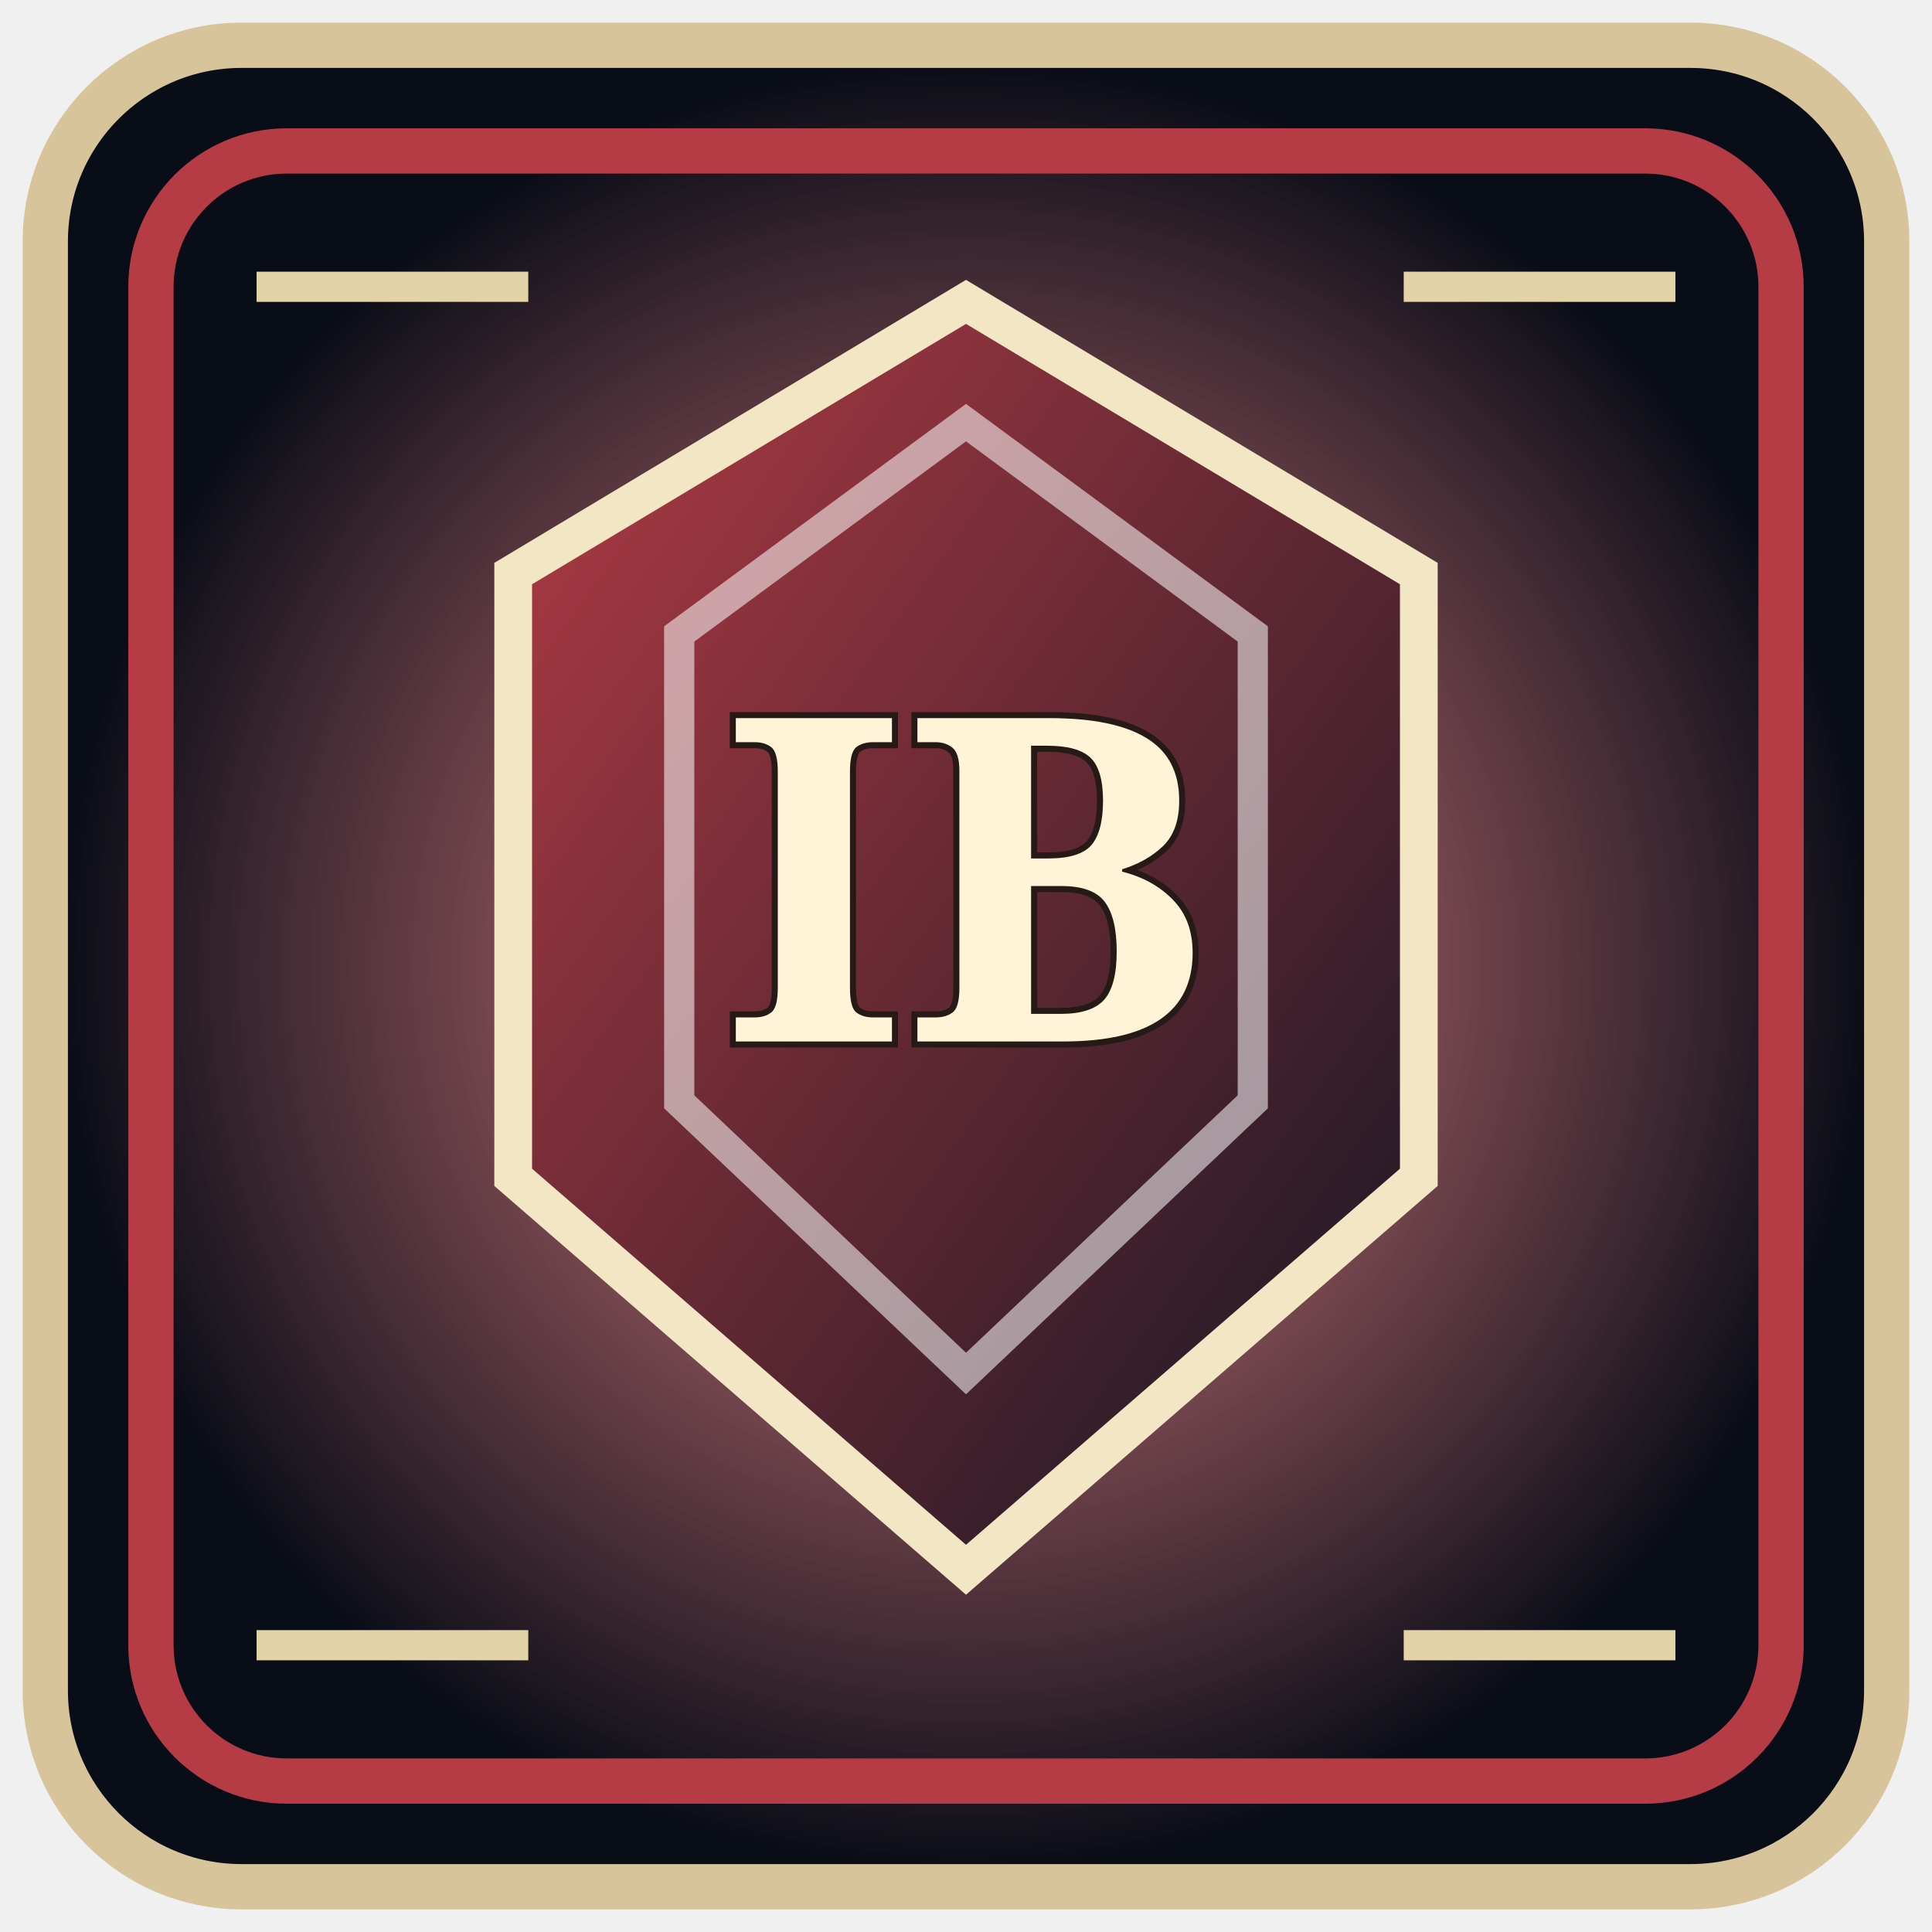
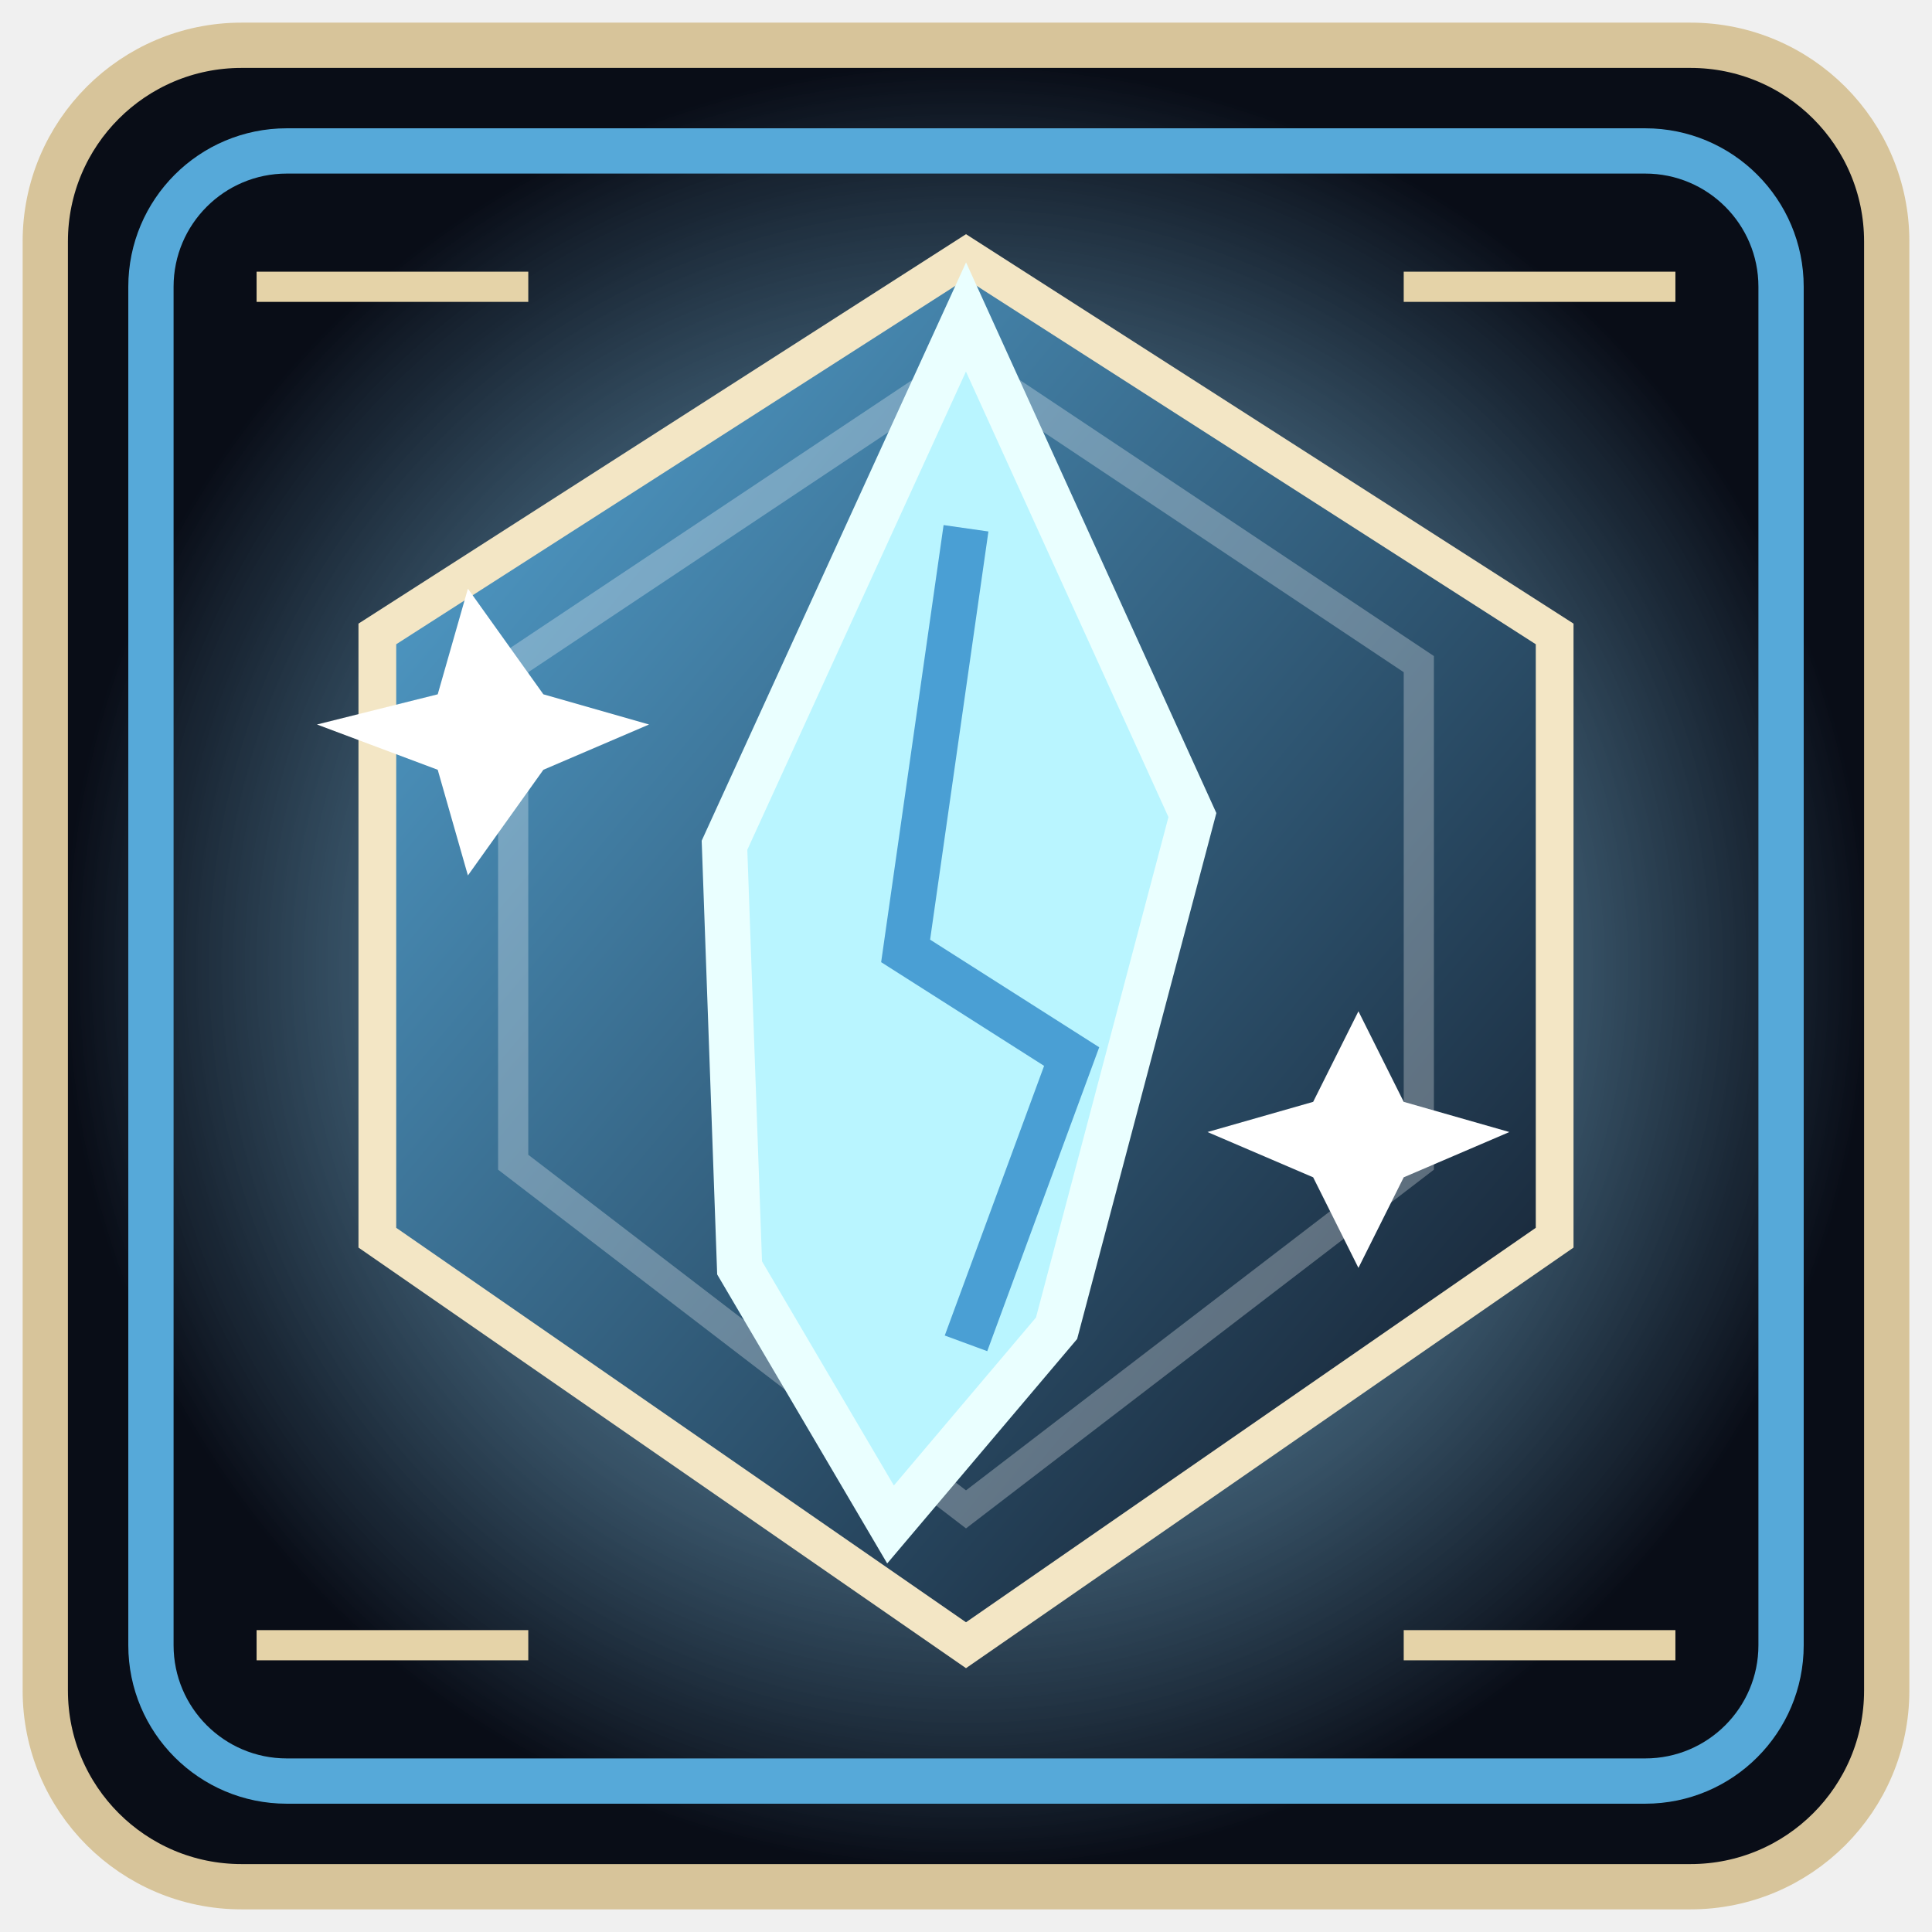
<svg xmlns="http://www.w3.org/2000/svg" width="128" height="128" viewBox="0 0 128 128">
  <defs>
-     <linearGradient id="g" x1="0" y1="0" x2="1" y2="1">
-       <stop stop-color="#b53c45" />
+     <linearGradient id="bg" x1="0" y1="0" x2="1" y2="1">
+       <stop stop-color="#56a9d9" />
      <stop offset="1" stop-color="#101522" />
    </linearGradient>
-     <radialGradient id="r">
-       <stop stop-color="#b53c45" stop-opacity=".65" />
+     <radialGradient id="glow">
+       <stop stop-color="#56a9d9" stop-opacity=".7" />
      <stop offset="1" stop-color="#090d17" />
    </radialGradient>
  </defs>
-   <rect x="3" y="3" width="122" height="122" rx="13" fill="url(#r)" stroke="#d7c49a" stroke-width="3" />
-   <rect x="10" y="10" width="108" height="108" rx="9" fill="none" stroke="#b53c45" stroke-width="3" />
-   <path d="M64 20 94 38 94 78 64 104 34 78 34 38Z" fill="url(#g)" stroke="#f3e6c5" stroke-width="2.5" />
-   <path d="M64 28 83 42 83 73 64 91 45 73 45 42Z" fill="none" stroke="#fff" stroke-opacity=".55" stroke-width="2" />
-   <text x="64" y="69" text-anchor="middle" font-family="serif" font-size="30" font-weight="bold" fill="#fff4d7" stroke="#251a16" stroke-width=".8" paint-order="stroke">IB</text>
+   <rect x="3" y="3" width="122" height="122" rx="13" fill="url(#glow)" stroke="#d7c49a" stroke-width="3" />
+   <rect x="10" y="10" width="108" height="108" rx="9" fill="none" stroke="#56a9d9" stroke-width="3" />
+   <path d="M64 17 103 42 103 82 64 109 25 82 25 42Z" fill="url(#bg)" stroke="#f3e6c5" stroke-width="2.5" />
+   <path d="M64 24 94 44 94 77 64 100 34 77 34 44Z" fill="none" stroke="#fff" stroke-opacity=".28" stroke-width="2" />
+   <path d="M64 21 79 54 70 88 59 101 49 84 48 56Z" fill="#b9f5ff" stroke="#eaffff" stroke-width="3" />
+   <path d="m64 35-4 28 11 7-7 19" fill="none" stroke="#4a9fd4" stroke-width="3" />
+   <path d="M31 39l5 7 7 2-7 3-5 7-2-7-8-3 8-2Z M90 67l3 6 7 2-7 3-3 6-3-6-7-3 7-2Z" fill="#fff" />
  <path d="M17 19h18M93 109h18M17 109h18M93 19h18" stroke="#e5d3a8" stroke-width="2" />
</svg>
